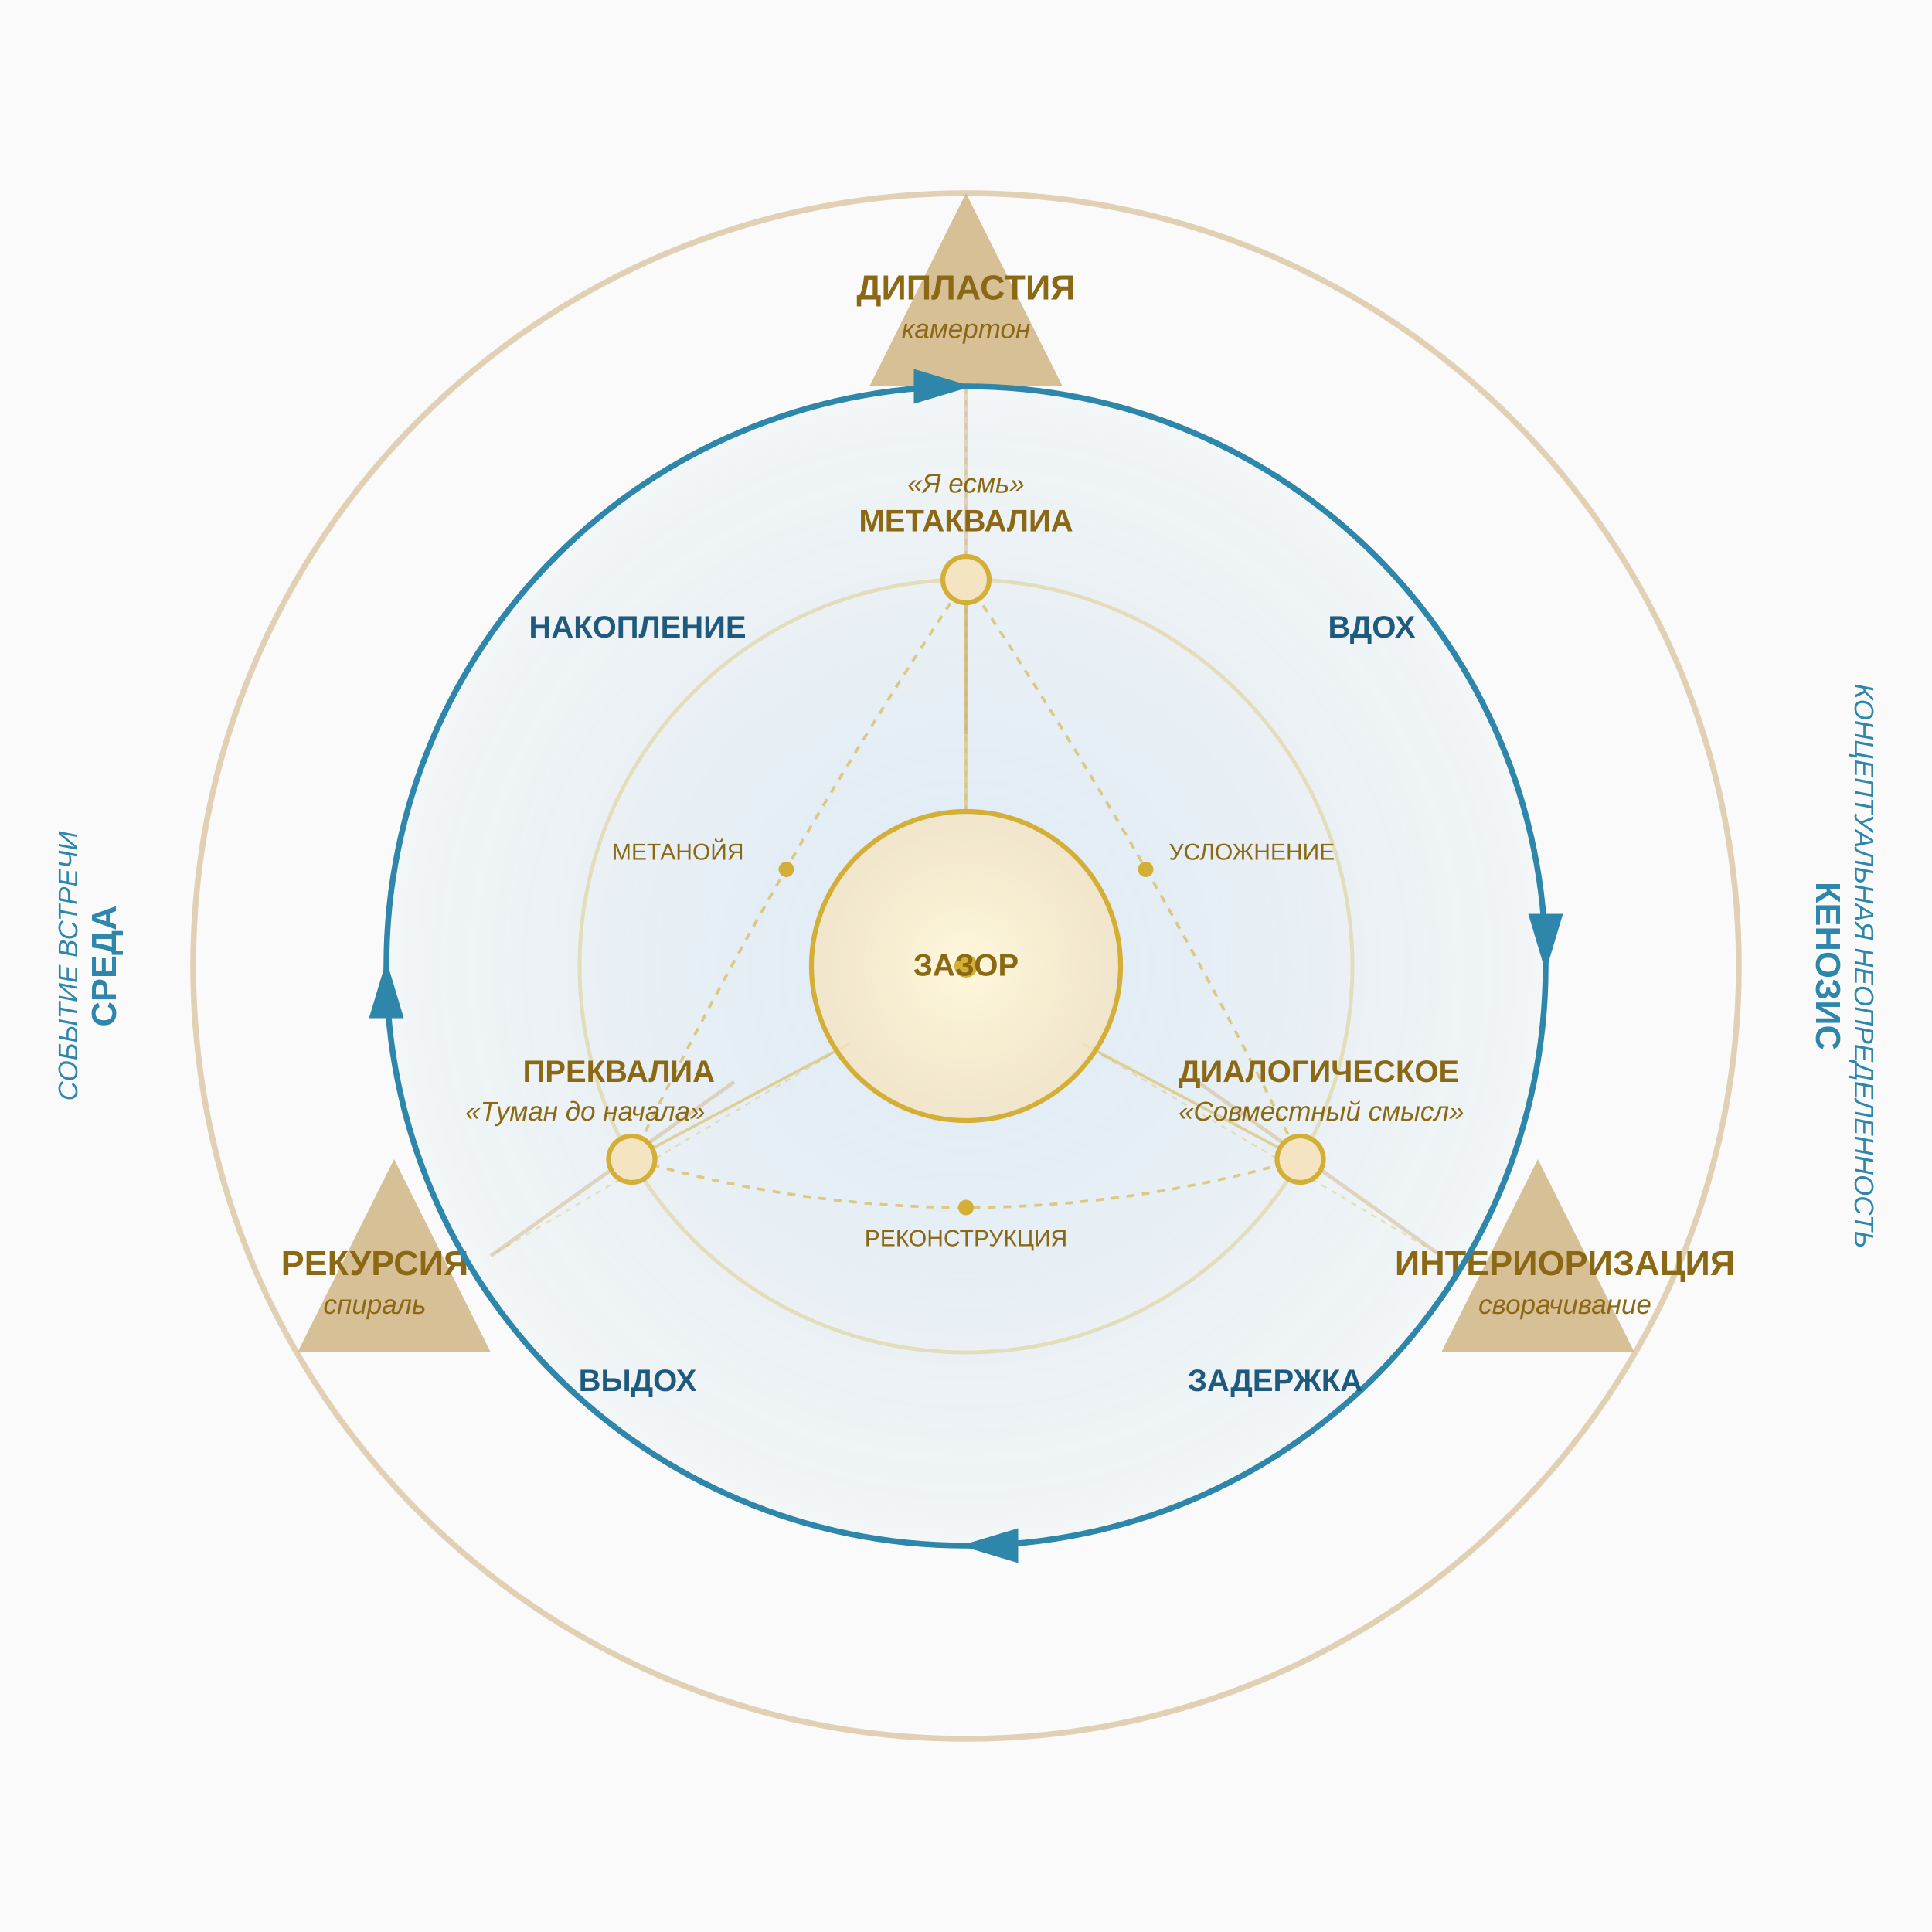
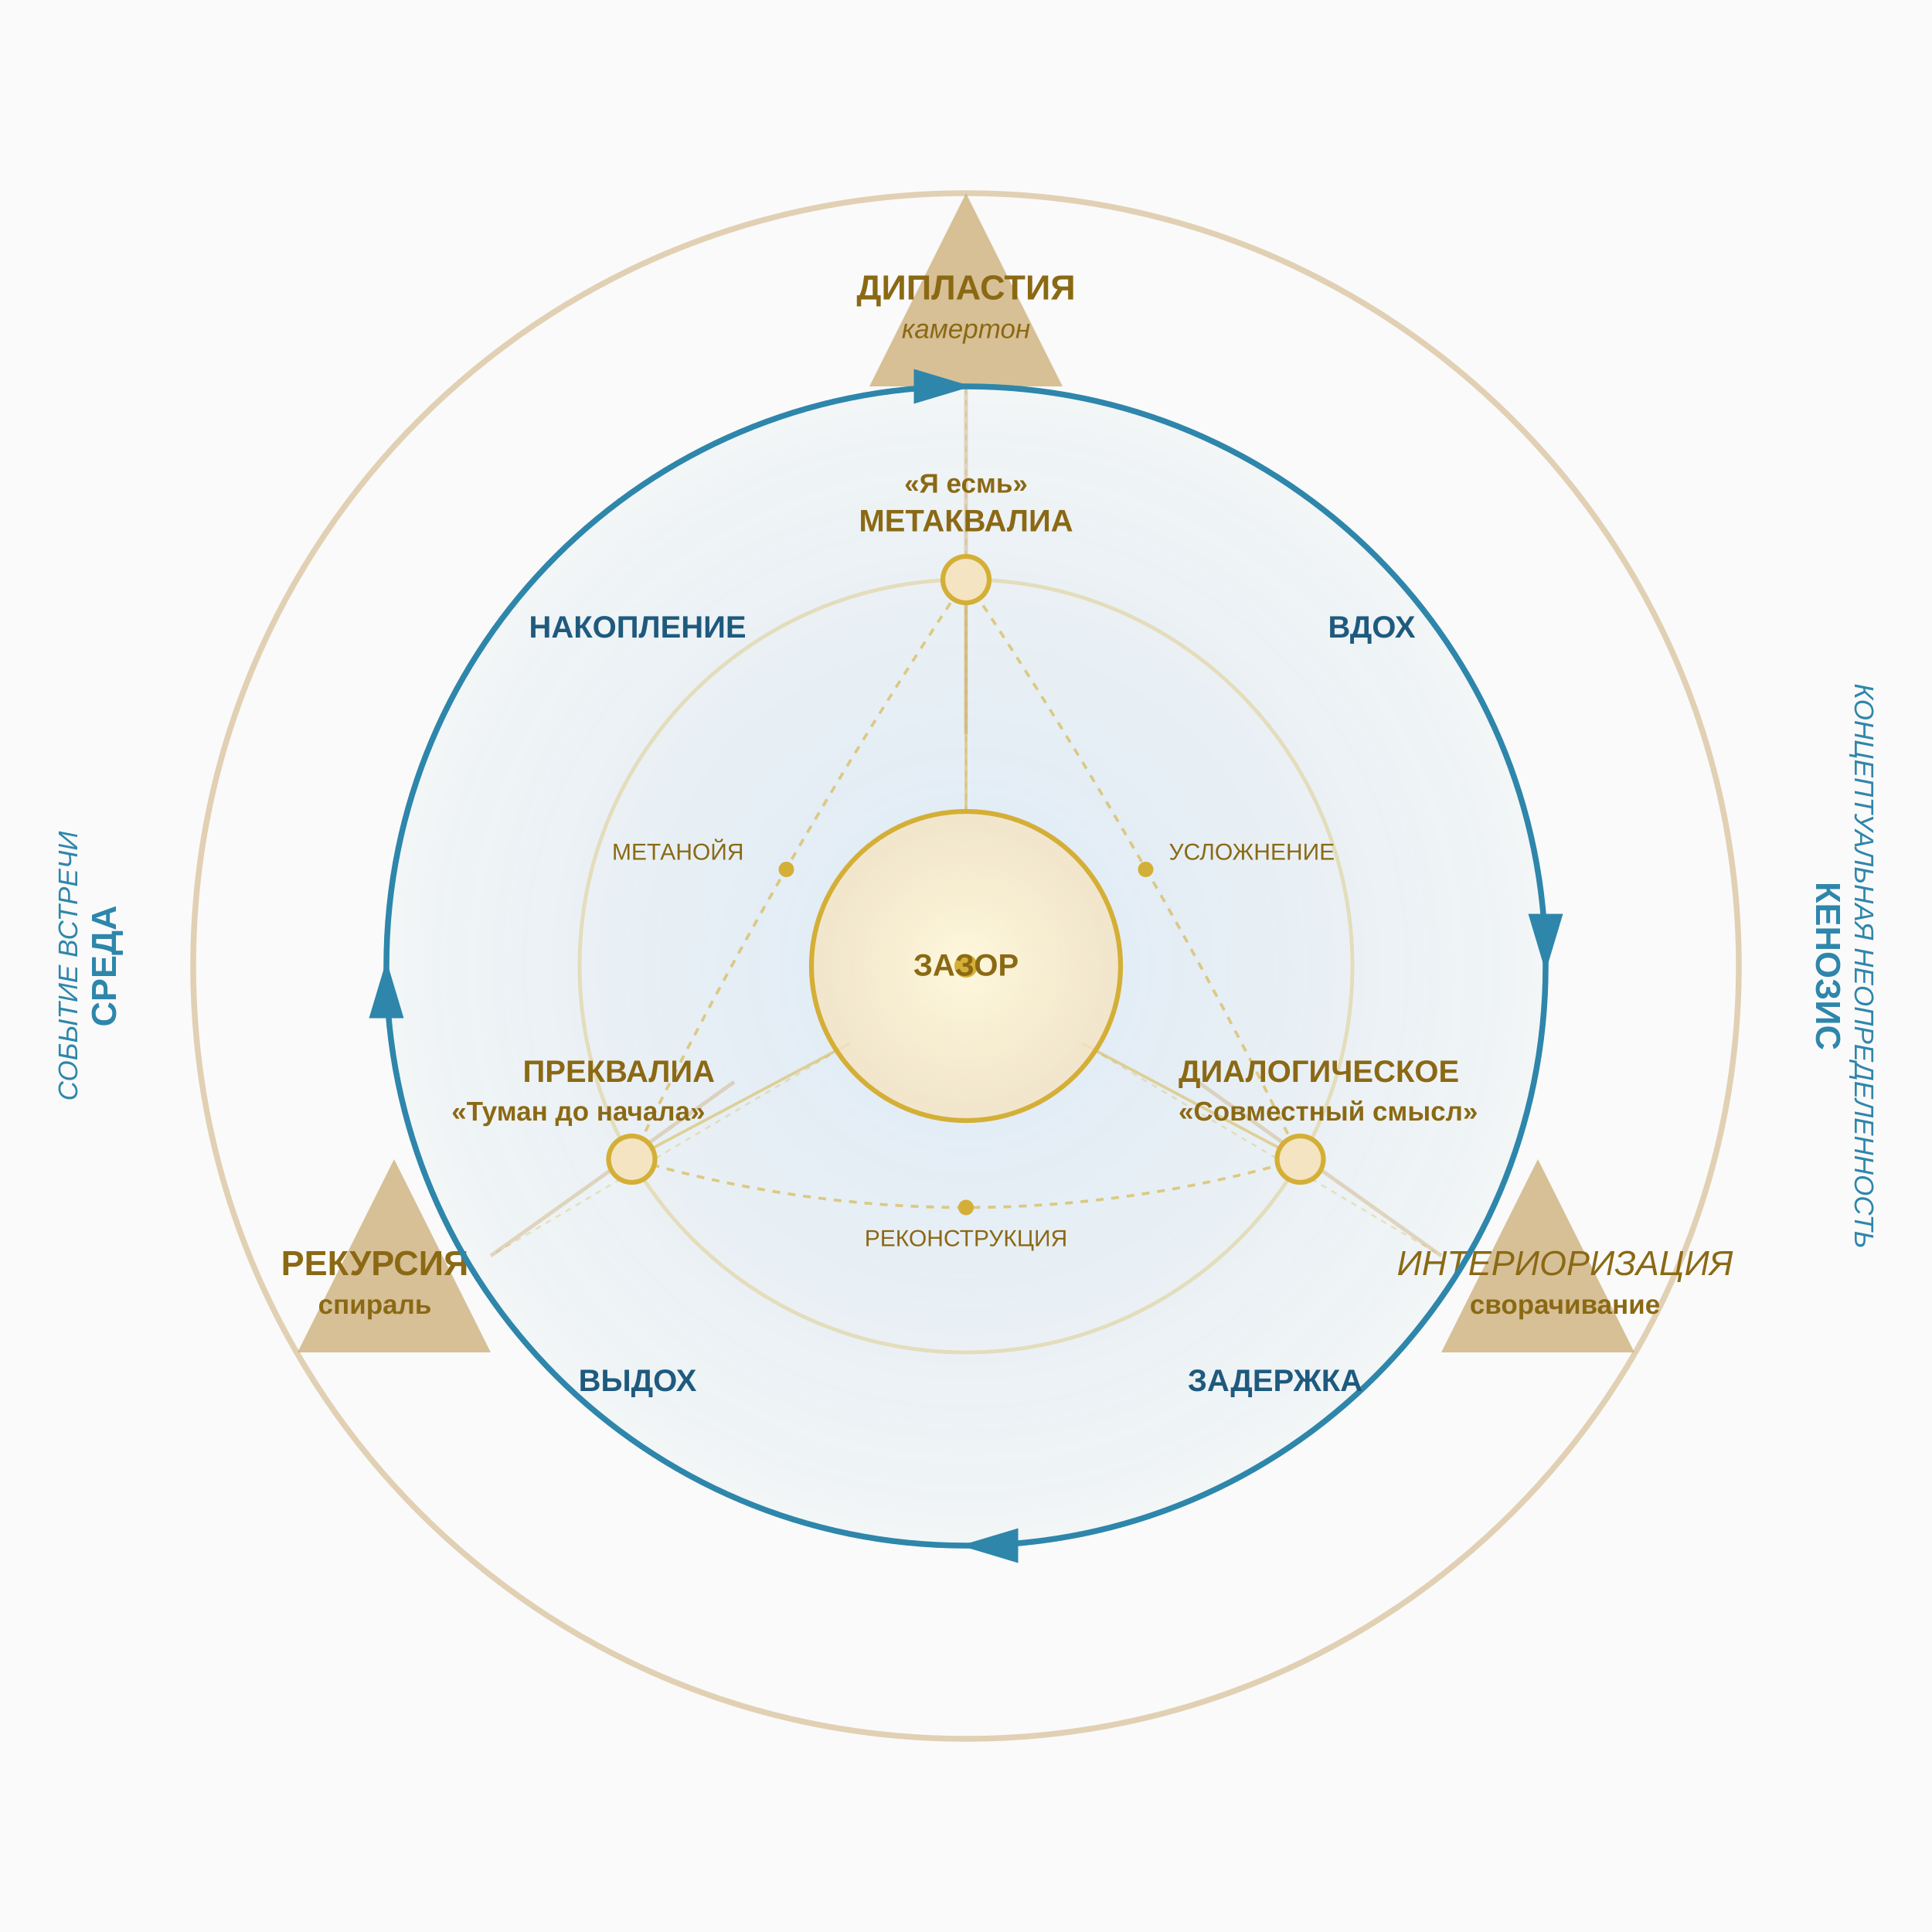
<svg xmlns="http://www.w3.org/2000/svg" viewBox="0 0 1000 1000" width="1000" height="1000">
  <defs>
    <radialGradient id="centerGlow" cx="50%" cy="50%" r="50%">
      <stop offset="0%" style="stop-color:#FFF8DC;stop-opacity:1" />
      <stop offset="100%" style="stop-color:#F4E4C1;stop-opacity:0.8" />
    </radialGradient>
    <radialGradient id="cycleGlow" cx="50%" cy="50%" r="50%">
      <stop offset="0%" style="stop-color:#4A90E2;stop-opacity:0.2" />
      <stop offset="100%" style="stop-color:#2E86AB;stop-opacity:0.05" />
    </radialGradient>
    <marker id="arrowhead" markerWidth="10" markerHeight="10" refX="9" refY="3" orient="auto">
      <polygon points="0 0, 10 3, 0 6" fill="#2E86AB" />
    </marker>
  </defs>
  <rect width="1000" height="1000" fill="#FAFAFA" />
  <circle cx="500" cy="500" r="300" fill="url(#cycleGlow)" stroke="#2E86AB" stroke-width="2.5" opacity="0.8" />
  <circle cx="500" cy="500" r="400" fill="none" stroke="#C8A66B" stroke-width="3" opacity="0.5" />
  <circle cx="500" cy="500" r="200" fill="none" stroke="#D4AF37" stroke-width="2" opacity="0.3" />
  <path d="M 500 300 Q 600 450 673 600" fill="none" stroke="#D4AF37" stroke-width="1.5" stroke-dasharray="4,4" opacity="0.6" />
  <path d="M 673 600 Q 500 650 327 600" fill="none" stroke="#D4AF37" stroke-width="1.5" stroke-dasharray="4,4" opacity="0.6" />
  <path d="M 327 600 Q 400 450 500 300" fill="none" stroke="#D4AF37" stroke-width="1.5" stroke-dasharray="4,4" opacity="0.6" />
  <line x1="500" y1="420" x2="500" y2="200" stroke="#D4AF37" stroke-width="1" opacity="0.3" stroke-dasharray="3,3" />
  <line x1="560" y1="540" x2="746" y2="650" stroke="#D4AF37" stroke-width="1" opacity="0.3" stroke-dasharray="3,3" />
  <line x1="440" y1="540" x2="254" y2="650" stroke="#D4AF37" stroke-width="1" opacity="0.3" stroke-dasharray="3,3" />
  <line x1="500" y1="420" x2="500" y2="300" stroke="#D4AF37" stroke-width="1.5" opacity="0.5" />
  <line x1="560" y1="540" x2="673" y2="600" stroke="#D4AF37" stroke-width="1.5" opacity="0.5" />
  <line x1="440" y1="540" x2="327" y2="600" stroke="#D4AF37" stroke-width="1.5" opacity="0.5" />
  <g id="diplostia">
    <path d="M 500 100 L 450 200 L 550 200 Z" fill="#C8A66B" opacity="0.7" />
    <line x1="500" y1="200" x2="500" y2="380" stroke="#C8A66B" stroke-width="2" opacity="0.4" />
    <text x="500" y="155" text-anchor="middle" font-family="Arial, sans-serif" font-size="18" font-weight="bold" fill="#8B6914">ДИПЛАСТИЯ</text>
    <text x="500" y="175" text-anchor="middle" font-family="Arial, sans-serif" font-size="14" fill="#8B6914" font-style="italic">камертон</text>
  </g>
  <g id="interiorization">
    <path d="M 846 700 L 746 700 L 796 600 Z" fill="#C8A66B" opacity="0.7" />
    <line x1="746" y1="650" x2="620" y2="560" stroke="#C8A66B" stroke-width="2" opacity="0.4" />
-     <text x="810" y="660" text-anchor="middle" font-family="Arial, sans-serif" font-size="18" font-weight="bold" fill="#8B6914">ИНТЕРИОРИЗАЦИЯ</text>
-     <text x="810" y="680" text-anchor="middle" font-family="Arial, sans-serif" font-size="14" fill="#8B6914" font-style="italic">сворачивание</text>
+     <text x="810" y="660" text-anchor="middle" font-family="Arial, sans-serif" font-size="18" font-style="italic" fill="#8B6914">ИНТЕРИОРИЗАЦИЯ</text>
+     <text x="810" y="680" text-anchor="middle" font-family="Arial, sans-serif" font-size="14" fill="#8B6914" font-weight="bold">сворачивание</text>
  </g>
  <g id="recursion">
    <path d="M 154 700 L 254 700 L 204 600 Z" fill="#C8A66B" opacity="0.7" />
    <line x1="254" y1="650" x2="380" y2="560" stroke="#C8A66B" stroke-width="2" opacity="0.4" />
    <text x="194" y="660" text-anchor="middle" font-family="Arial, sans-serif" font-size="18" font-weight="bold" fill="#8B6914">РЕКУРСИЯ</text>
-     <text x="194" y="680" text-anchor="middle" font-family="Arial, sans-serif" font-size="14" fill="#8B6914" font-style="italic">спираль</text>
+     <text x="194" y="680" text-anchor="middle" font-family="Arial, sans-serif" font-size="14" fill="#8B6914" font-weight="bold">спираль</text>
  </g>
  <g id="inhale">
    <path d="M 500 200 A 300 300 0 0 1 800 500" fill="none" stroke="#2E86AB" stroke-width="3" marker-end="url(#arrowhead)" />
    <text x="710" y="330" text-anchor="middle" font-family="Arial, sans-serif" font-size="16" font-weight="bold" fill="#1E5A7E">ВДОХ</text>
  </g>
  <g id="delay">
    <path d="M 800 500 A 300 300 0 0 1 500 800" fill="none" stroke="#2E86AB" stroke-width="3" marker-end="url(#arrowhead)" />
    <text x="660" y="720" text-anchor="middle" font-family="Arial, sans-serif" font-size="16" font-weight="bold" fill="#1E5A7E">ЗАДЕРЖКА</text>
  </g>
  <g id="exhale">
    <path d="M 500 800 A 300 300 0 0 1 200 500" fill="none" stroke="#2E86AB" stroke-width="3" marker-end="url(#arrowhead)" />
    <text x="330" y="720" text-anchor="middle" font-family="Arial, sans-serif" font-size="16" font-weight="bold" fill="#1E5A7E">ВЫДОХ</text>
  </g>
  <g id="accumulate">
    <path d="M 200 500 A 300 300 0 0 1 500 200" fill="none" stroke="#2E86AB" stroke-width="3" marker-end="url(#arrowhead)" />
    <text x="330" y="330" text-anchor="middle" font-family="Arial, sans-serif" font-size="16" font-weight="bold" fill="#1E5A7E">НАКОПЛЕНИЕ</text>
  </g>
  <g id="metaqualia">
    <circle cx="500" cy="300" r="12" fill="#F4E4C1" stroke="#D4AF37" stroke-width="2.5" />
    <text x="500" y="275" text-anchor="middle" font-family="Arial, sans-serif" font-size="16" font-weight="bold" fill="#8B6914">МЕТАКВАЛИА</text>
-     <text x="500" y="255" text-anchor="middle" font-family="Arial, sans-serif" font-size="14" fill="#8B6914" font-style="italic">«Я есмь»</text>
+     <text x="500" y="255" text-anchor="middle" font-family="Arial, sans-serif" font-size="14" fill="#8B6914" font-weight="bold">«Я есмь»</text>
  </g>
  <g id="dialogical">
    <circle cx="673" cy="600" r="12" fill="#F4E4C1" stroke="#D4AF37" stroke-width="2.5" />
    <text x="610" y="560" text-anchor="start" font-family="Arial, sans-serif" font-size="16" font-weight="bold" fill="#8B6914">ДИАЛОГИЧЕСКОЕ</text>
-     <text x="610" y="580" text-anchor="start" font-family="Arial, sans-serif" font-size="14" fill="#8B6914" font-style="italic">«Совместный смысл»</text>
+     <text x="610" y="580" text-anchor="start" font-family="Arial, sans-serif" font-size="14" fill="#8B6914" font-weight="bold">«Совместный смысл»</text>
  </g>
  <g id="prequalia">
    <circle cx="327" cy="600" r="12" fill="#F4E4C1" stroke="#D4AF37" stroke-width="2.5" />
    <text x="370" y="560" text-anchor="end" font-family="Arial, sans-serif" font-size="16" font-weight="bold" fill="#8B6914">ПРЕКВАЛИА</text>
-     <text x="365" y="580" text-anchor="end" font-family="Arial, sans-serif" font-size="14" fill="#8B6914" font-style="italic">«Туман до начала»</text>
+     <text x="365" y="580" text-anchor="end" font-family="Arial, sans-serif" font-size="14" fill="#8B6914" font-weight="bold">«Туман до начала»</text>
  </g>
  <g id="transform-points">
    <circle cx="593" cy="450" r="4" fill="#D4AF37" />
    <text x="605" y="445" font-family="Arial, sans-serif" font-size="12" fill="#8B6914">УСЛОЖНЕНИЕ</text>
    <circle cx="500" cy="625" r="4" fill="#D4AF37" />
    <text x="500" y="645" text-anchor="middle" font-family="Arial, sans-serif" font-size="12" fill="#8B6914">РЕКОНСТРУКЦИЯ</text>
    <circle cx="407" cy="450" r="4" fill="#D4AF37" />
    <text x="385" y="445" text-anchor="end" font-family="Arial, sans-serif" font-size="12" fill="#8B6914">МЕТАНОЙЯ</text>
  </g>
  <g id="center">
    <circle cx="500" cy="500" r="80" fill="url(#centerGlow)" stroke="#D4AF37" stroke-width="2.5" />
    <circle cx="500" cy="500" r="6" fill="#D4AF37" />
    <text x="500" y="505" text-anchor="middle" font-family="Arial, sans-serif" font-size="16" font-weight="bold" fill="#8B6914">ЗАЗОР</text>
  </g>
  <text x="940" y="500" text-anchor="middle" font-family="Arial, sans-serif" font-size="18" font-weight="bold" fill="#2E86AB" transform="rotate(90 940 500)">КЕНОЗИС</text>
  <text x="960" y="500" text-anchor="middle" font-family="Arial, sans-serif" font-size="14" fill="#2E86AB" font-style="italic" transform="rotate(90 960 500)">КОНЦЕПТУАЛЬНАЯ НЕОПРЕДЕЛЕННОСТЬ</text>
  <text x="60" y="500" text-anchor="middle" font-family="Arial, sans-serif" font-size="18" font-weight="bold" fill="#2E86AB" transform="rotate(-90 60 500)">СРЕДА</text>
  <text x="40" y="500" text-anchor="middle" font-family="Arial, sans-serif" font-size="14" fill="#2E86AB" font-style="italic" transform="rotate(-90 40 500)">СОБЫТИЕ ВСТРЕЧИ</text>
</svg>
